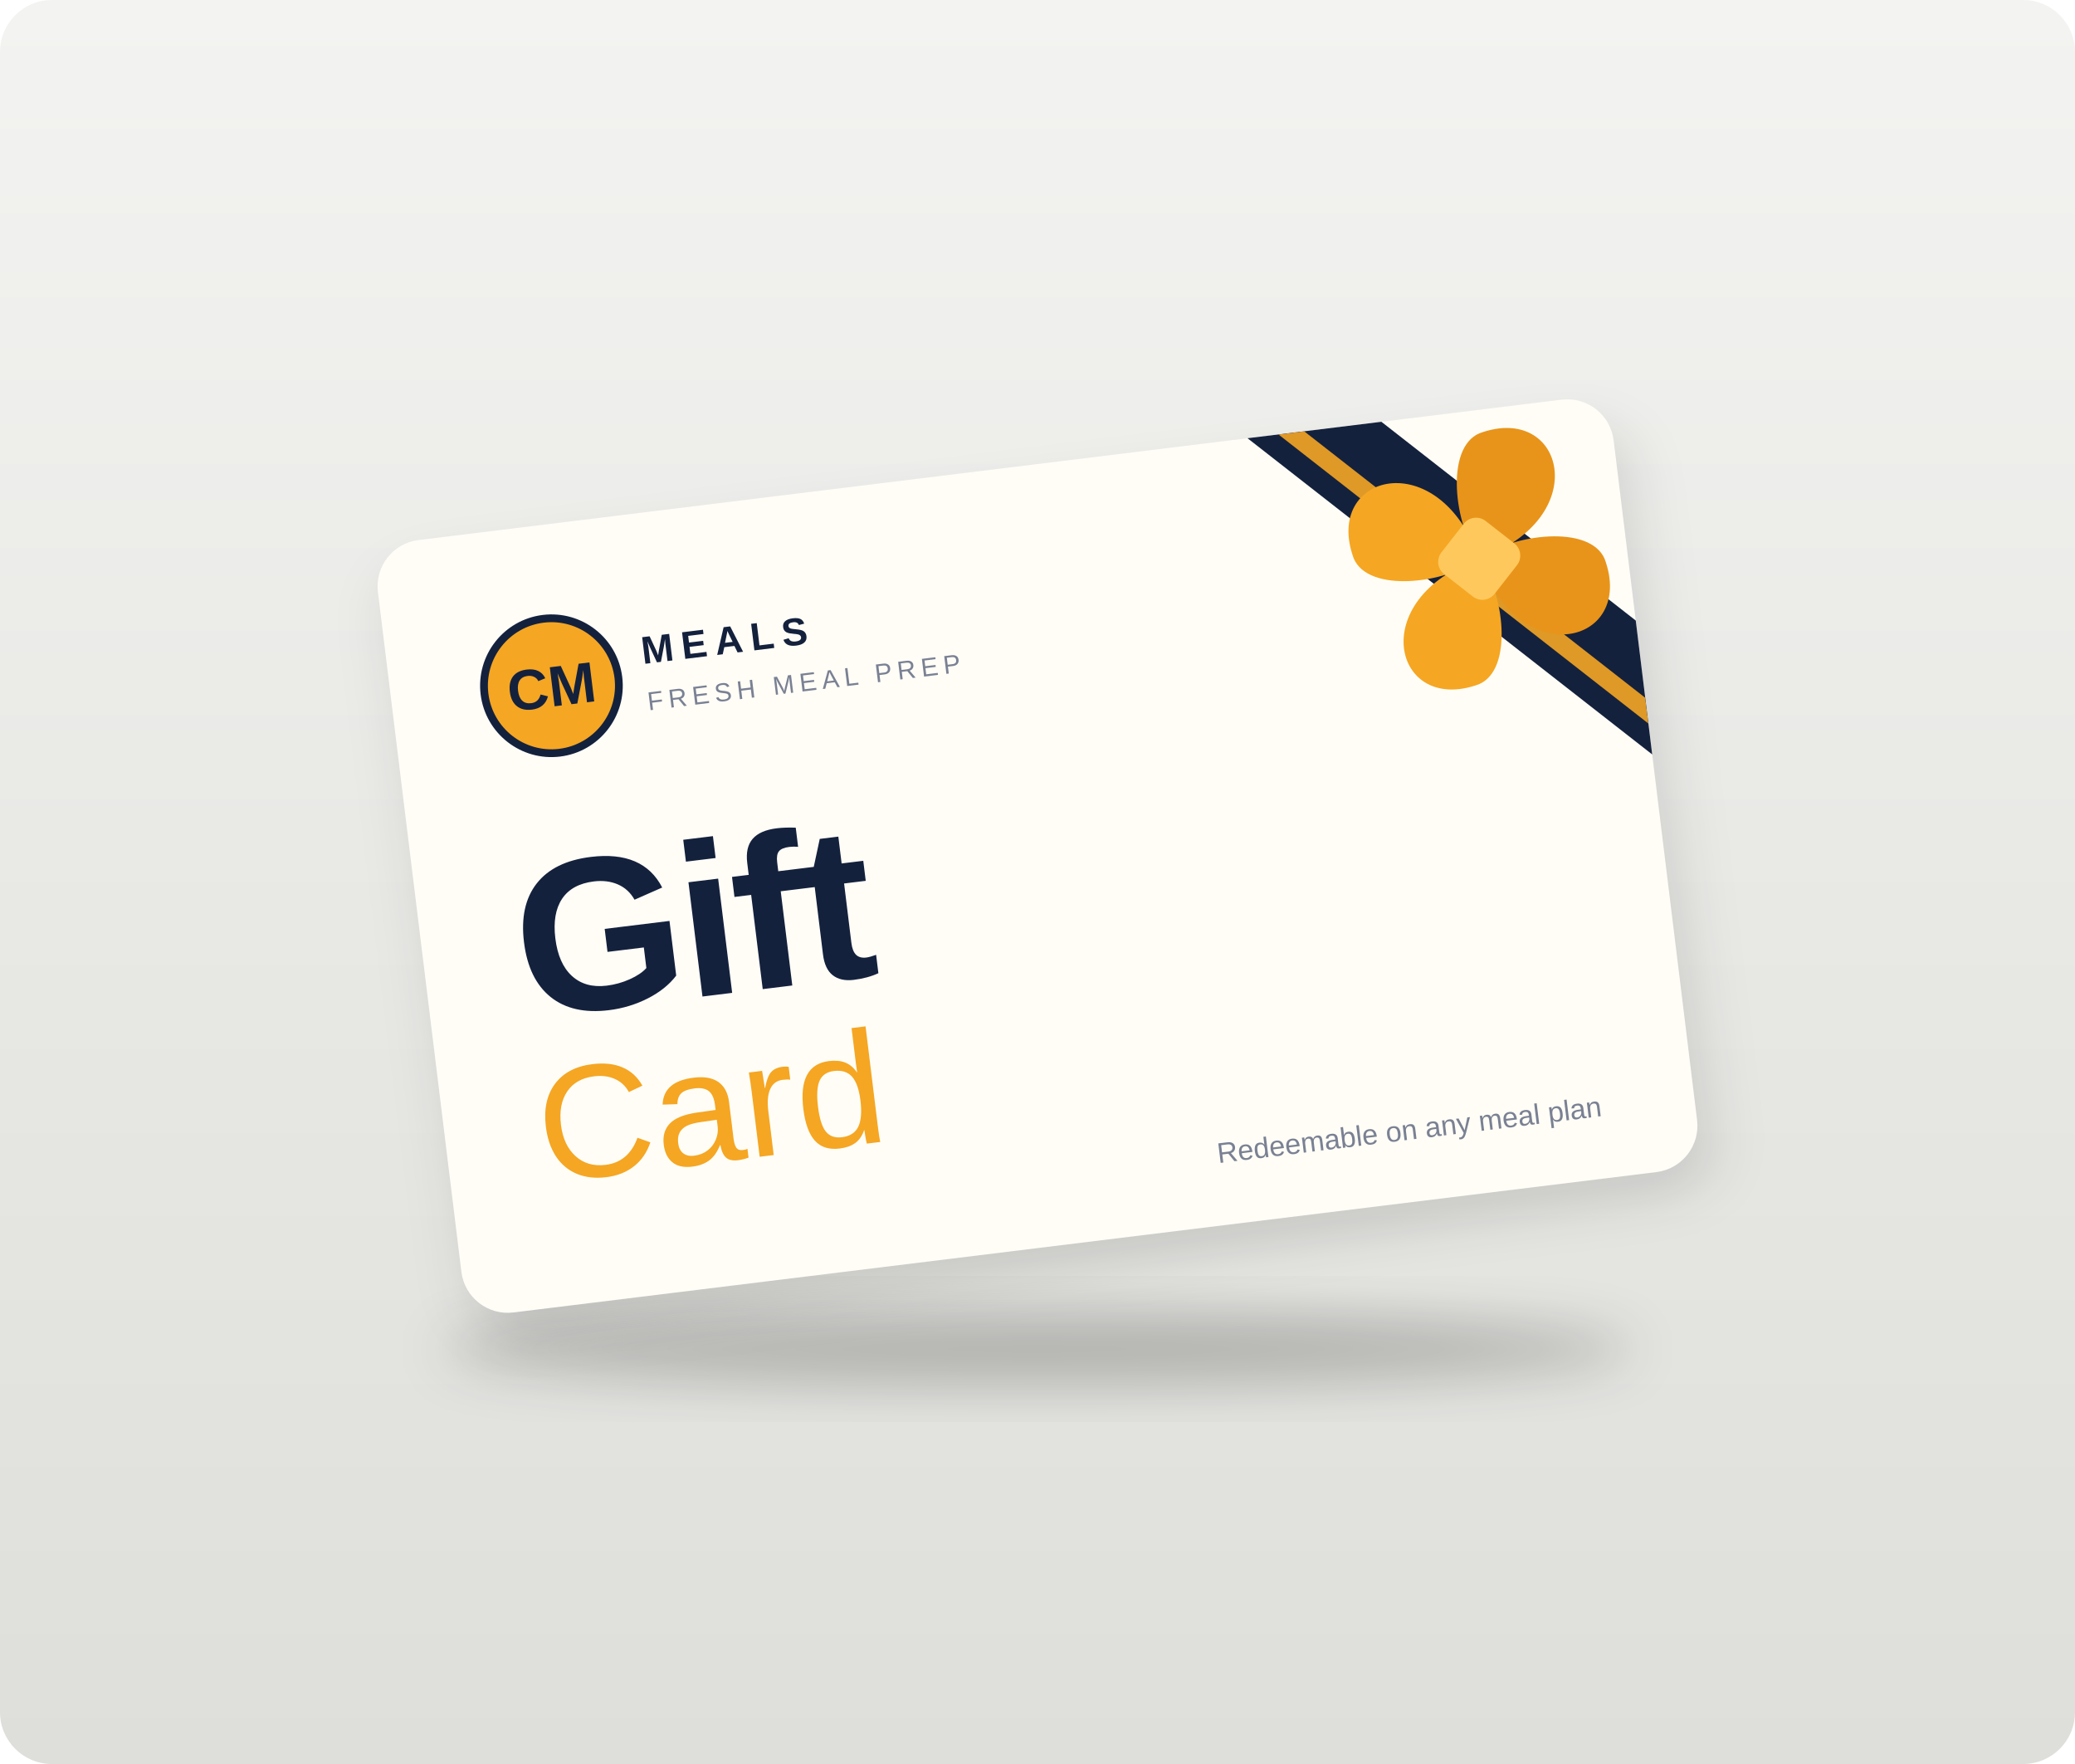
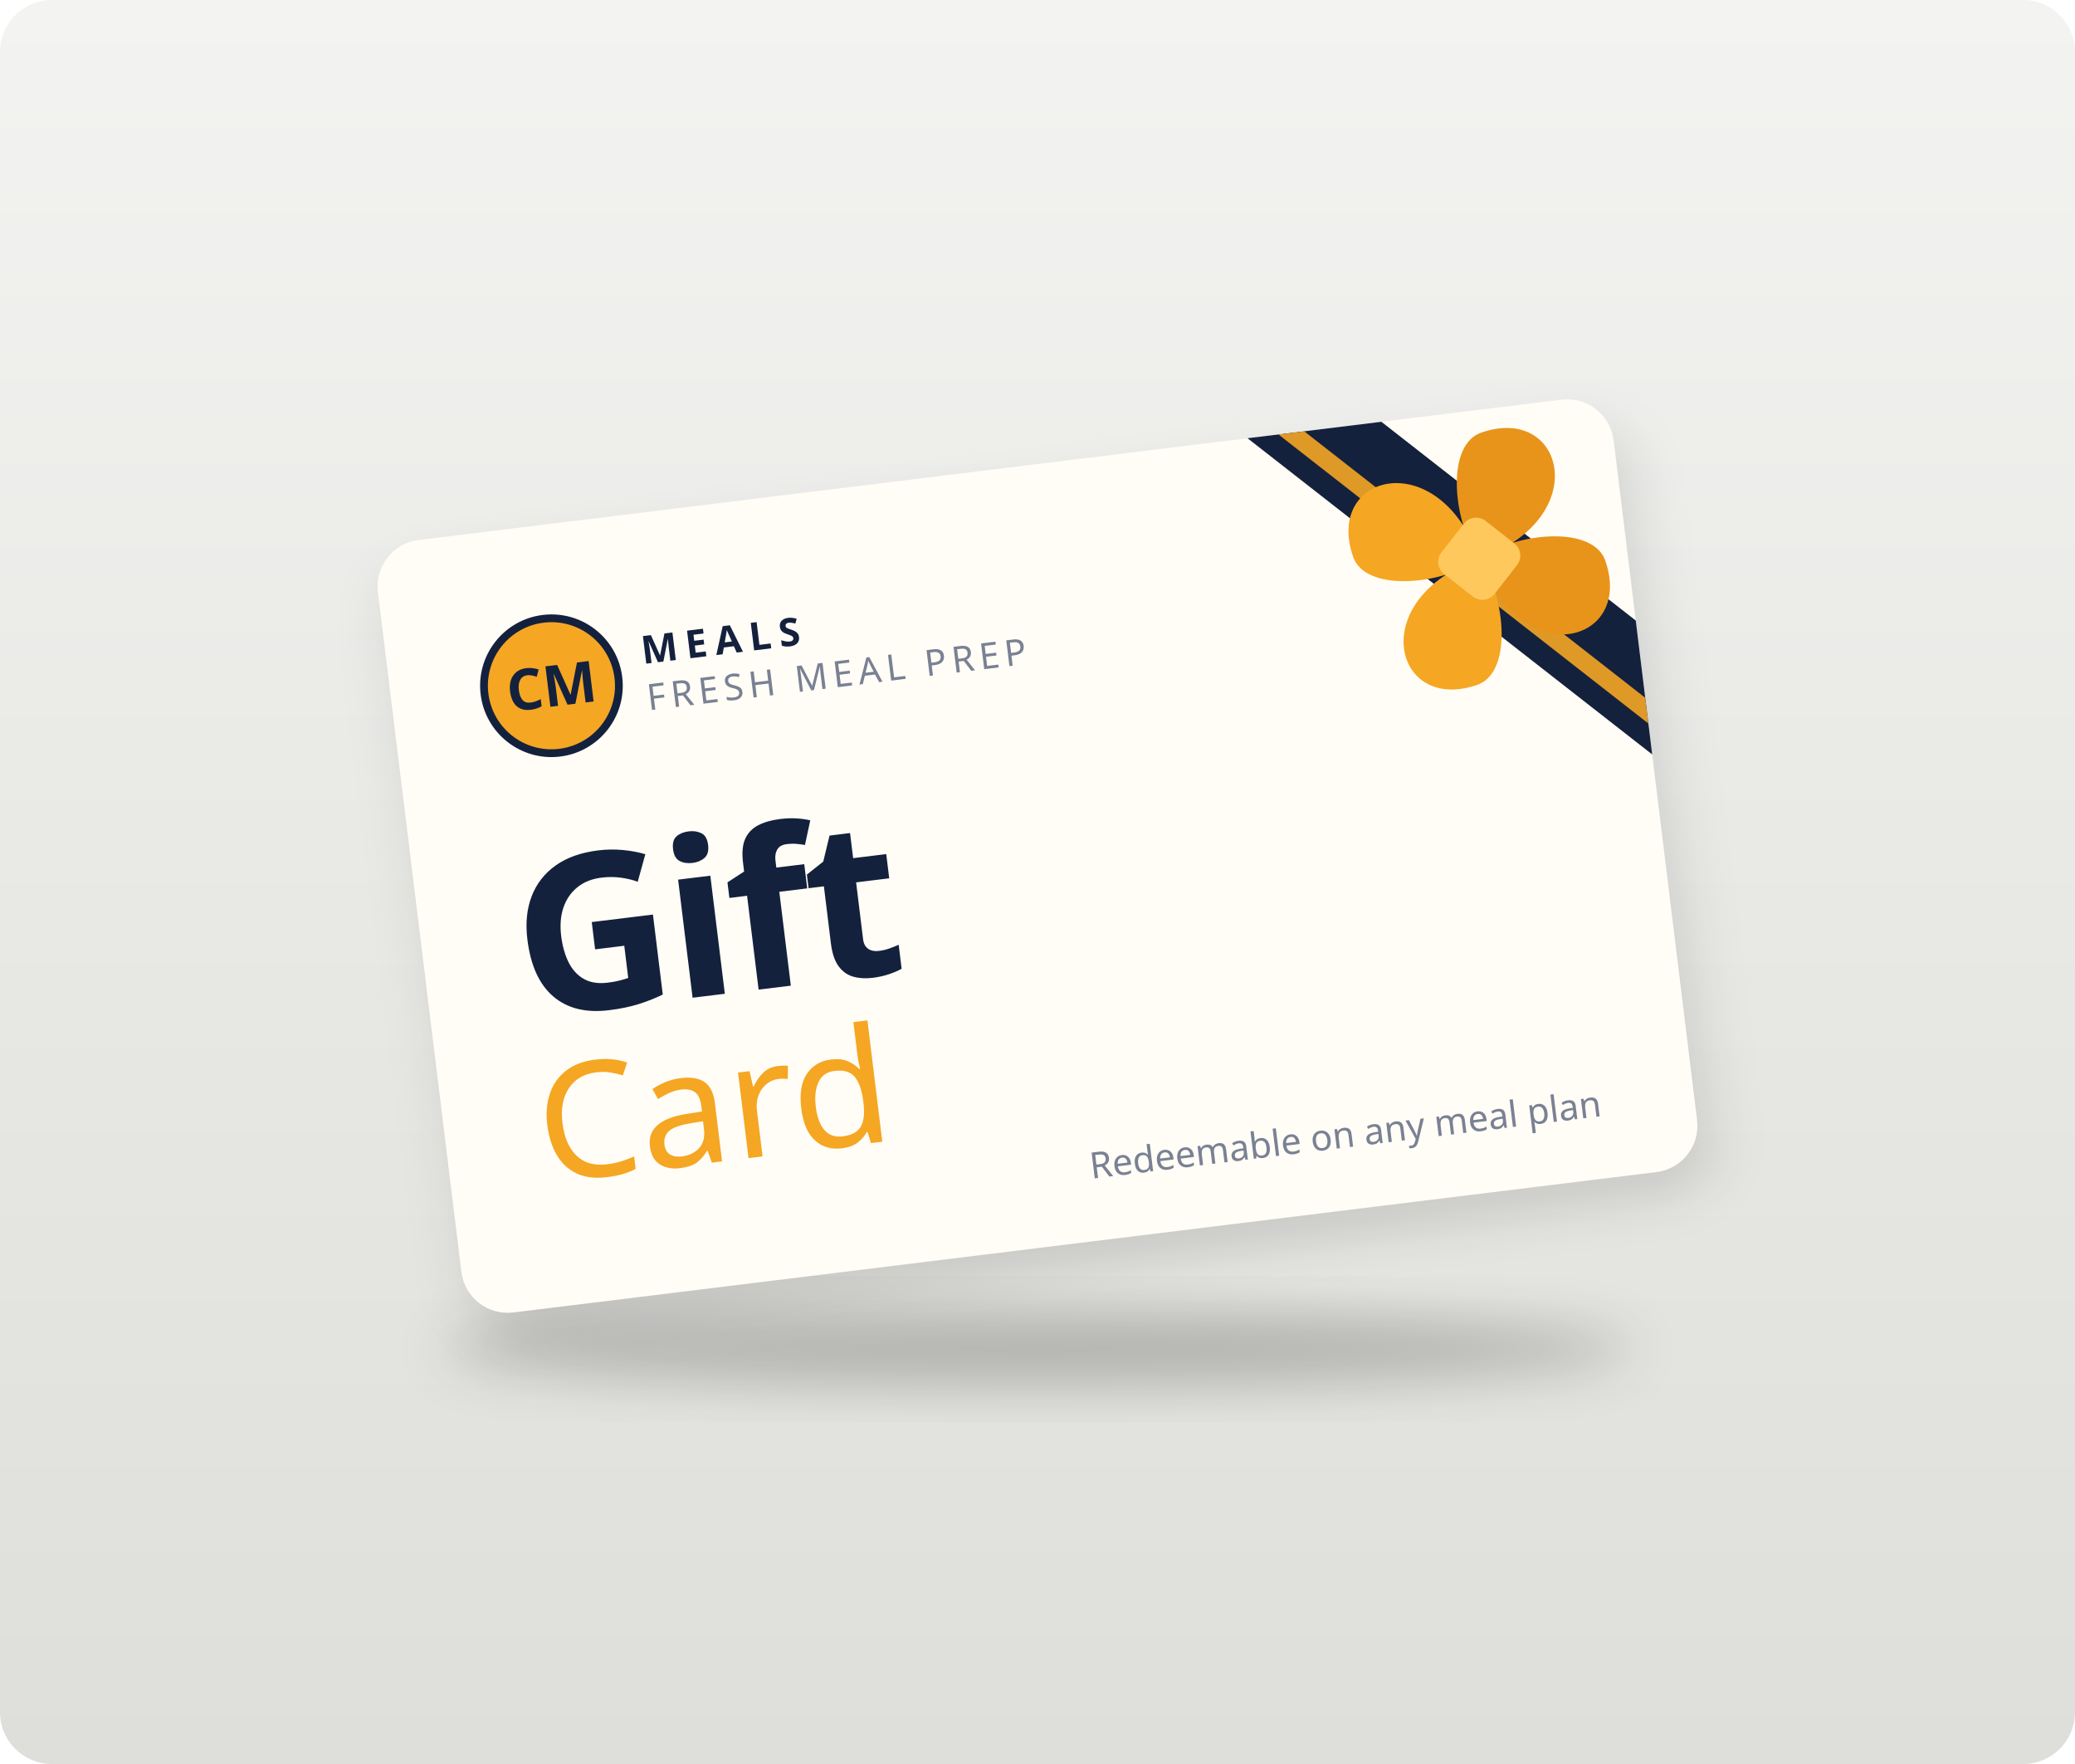
<svg xmlns="http://www.w3.org/2000/svg" viewBox="0 0 800 680" width="800" height="680">
  <defs>
    <linearGradient id="bg" x1="0" y1="0" x2="0" y2="1">
      <stop offset="0" stop-color="#F3F3F1" />
      <stop offset="1" stop-color="#DEDEDA" />
    </linearGradient>
    <clipPath id="card-clip">
      <rect width="480" height="300" rx="18" />
    </clipPath>
    <filter id="blur" x="-20%" y="-50%" width="140%" height="200%">
      <feGaussianBlur stdDeviation="10" />
    </filter>
  </defs>
  <rect width="800" height="680" rx="20" fill="url(#bg)" />
  <ellipse cx="400" cy="520" rx="230" ry="14" fill="#000" opacity="0.22" filter="url(#blur)" />
  <g transform="translate(400 330) rotate(-7) translate(-240 -150)">
    <rect x="4" y="10" width="480" height="300" rx="18" fill="#000" opacity="0.12" filter="url(#blur)" />
    <rect width="480" height="300" rx="18" fill="#FFFDF6" />
    <g clip-path="url(#card-clip)">
      <polygon points="340,0 392,0 480,88 480,140" fill="#14213D" />
      <polygon points="352,0 362,0 480,118 480,128" fill="#F5A623" opacity="0.9" />
    </g>
    <g transform="translate(423 57)">
      <path d="M0 0 C-10 -46 -56 -40 -48 -6 C-44 8 -14 8 0 0Z" fill="#F5A623" />
      <path d="M0 0 C46 -10 40 -56 6 -48 C-8 -44 -8 -14 0 0Z" fill="#E8941A" />
      <path d="M0 0 C10 46 56 40 48 6 C44 -8 14 -8 0 0Z" fill="#E8941A" />
      <path d="M0 0 C-46 10 -40 56 -6 48 C8 44 8 14 0 0Z" fill="#F5A623" />
      <rect x="-13" y="-13" width="26" height="26" rx="6" fill="#FFC85C" transform="rotate(45)" />
    </g>
    <circle cx="62" cy="62" r="26" fill="#F5A623" stroke="#14213D" stroke-width="3" />
-     <text x="62" y="70" text-anchor="middle" font-family="Poppins, 'Plus Jakarta Sans', Arial, sans-serif" font-weight="800" font-size="22" fill="#14213D">CM</text>
-     <text x="98" y="58" font-family="Poppins, Arial, sans-serif" font-weight="700" font-size="15" letter-spacing="3" fill="#14213D">MEALS</text>
-     <text x="98" y="76" font-family="Poppins, Arial, sans-serif" font-size="10" letter-spacing="2" fill="#7A8194">FRESH MEAL PREP</text>
-     <text x="36" y="188" font-family="Poppins, 'Plus Jakarta Sans', Arial, sans-serif" font-weight="800" font-size="84" letter-spacing="-2" fill="#14213D">Gift</text>
-     <text x="36" y="252" font-family="Poppins, 'Plus Jakarta Sans', Arial, sans-serif" font-weight="400" font-size="62" fill="#F5A623">Card</text>
-     <text x="444" y="276" text-anchor="end" font-family="Poppins, Arial, sans-serif" font-size="11" fill="#7A8194">Redeemable on any meal plan</text>
+     <text x="62" y="70" text-anchor="middle" font-family="sans-serif" font-weight="800" font-size="22" fill="#14213D">CM</text>
+     <text x="98" y="58" font-family="sans-serif" font-weight="700" font-size="15" letter-spacing="3" fill="#14213D">MEALS</text>
+     <text x="98" y="76" font-family="sans-serif" font-size="14" letter-spacing="2" fill="#7A8194">FRESH MEAL PREP</text>
+     <text x="36" y="188" font-family="sans-serif" font-weight="800" font-size="84" letter-spacing="-2" fill="#14213D">Gift</text>
+     <text x="36" y="252" font-family="sans-serif" font-weight="400" font-size="62" fill="#F5A623">Card</text>
+     <text x="444" y="276" text-anchor="end" font-family="sans-serif" font-size="14" fill="#7A8194">Redeemable on any meal plan</text>
  </g>
</svg>
